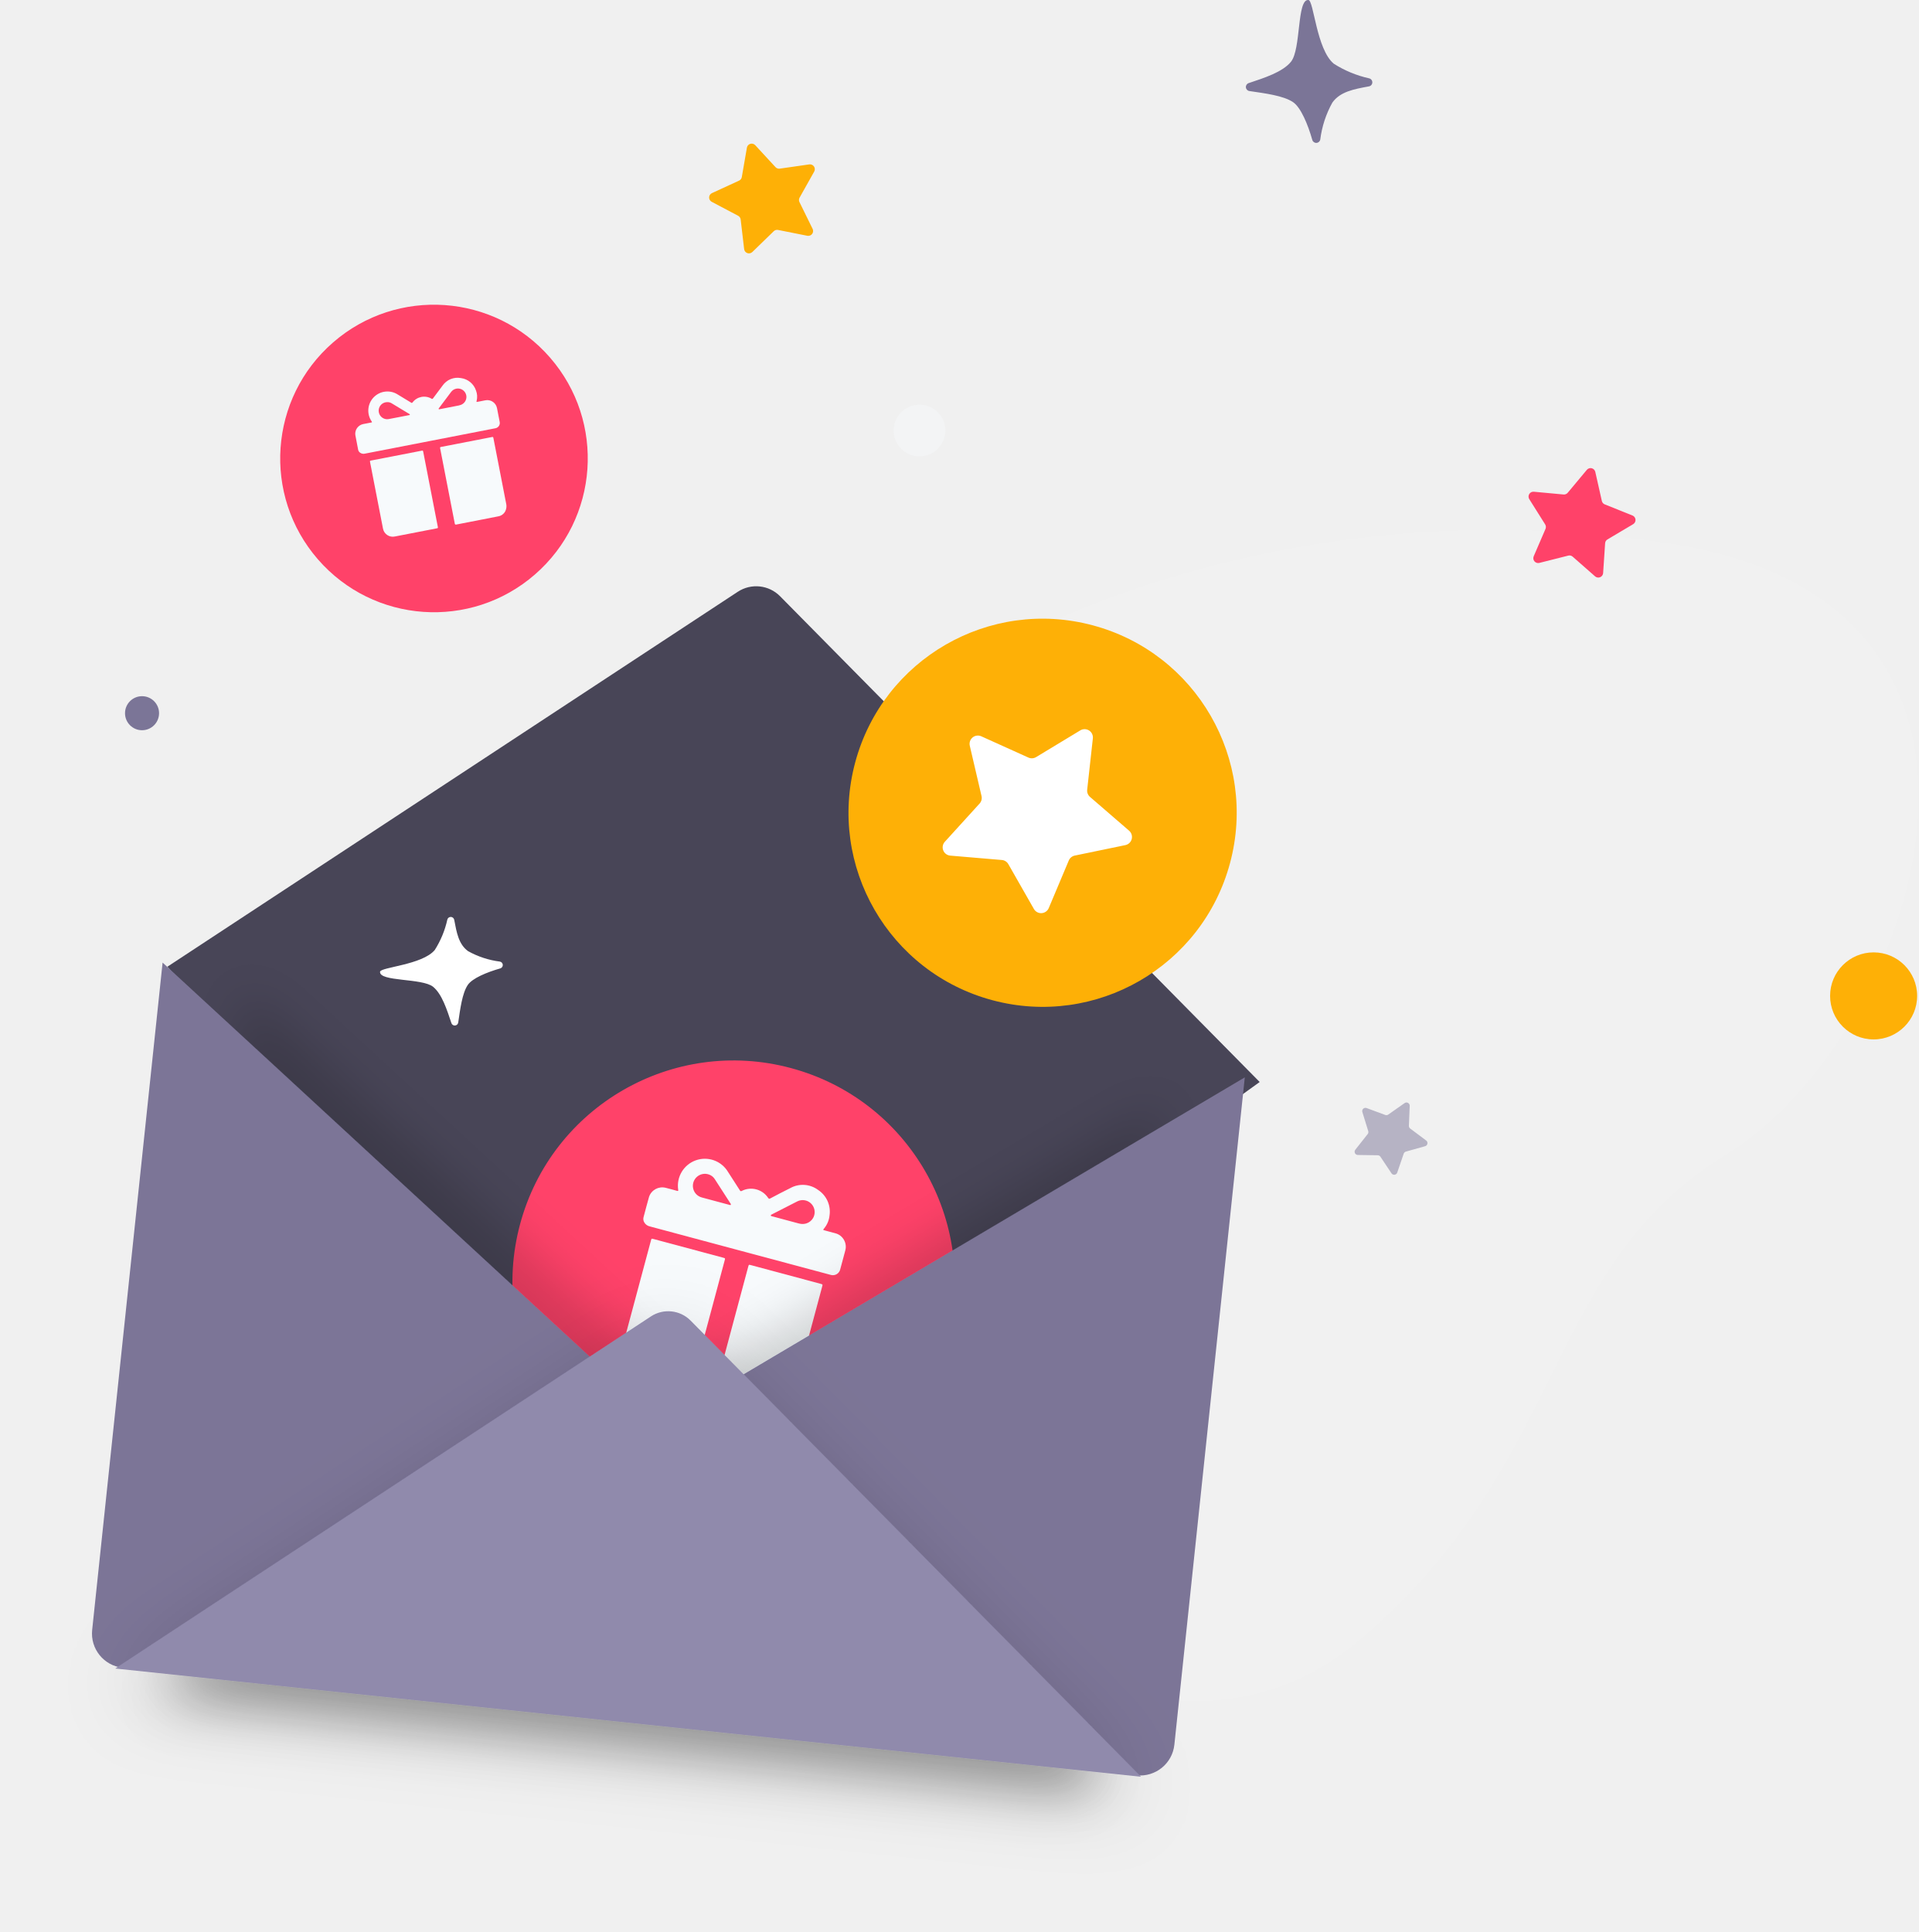
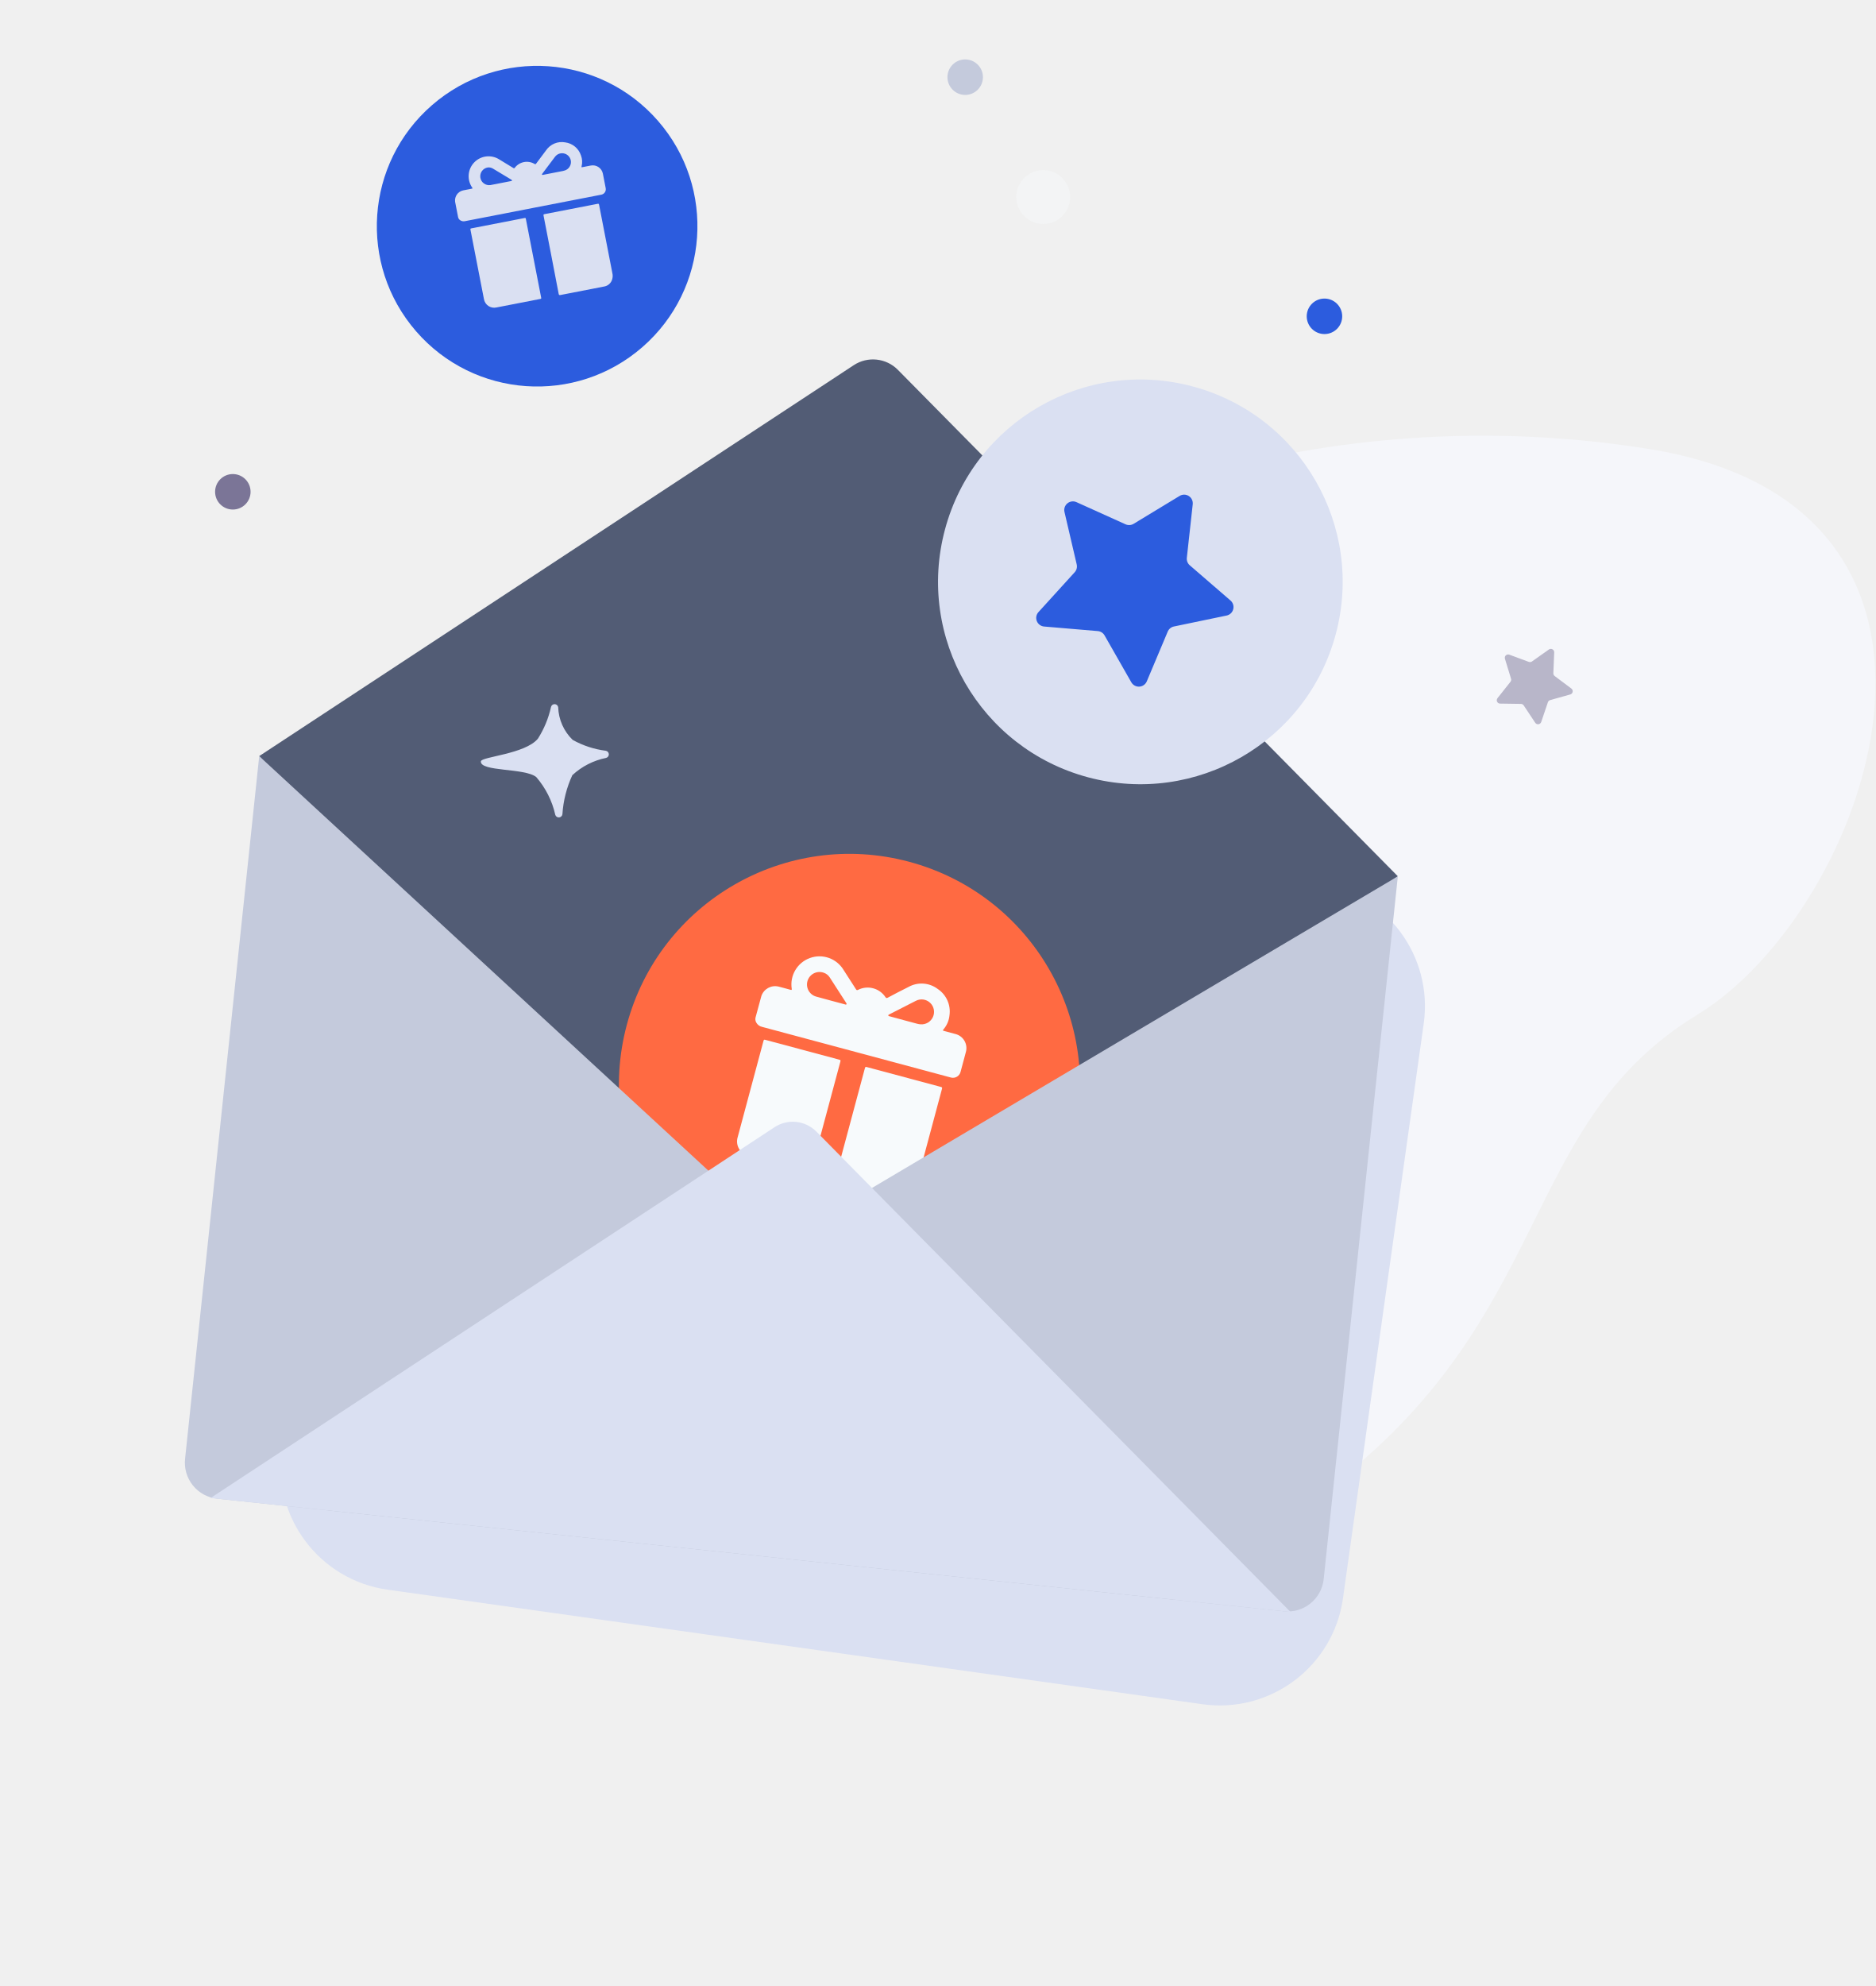
- <svg xmlns="http://www.w3.org/2000/svg" width="237.372" height="239.064" viewBox="0 0 237.372 239.064">
-   <defs>
-     <filter id="Path_1168" x="11.521" y="113.598" width="145.899" height="118.003" filterUnits="userSpaceOnUse">
-       <feOffset dx="10" dy="3" input="SourceAlpha" />
-       <feGaussianBlur stdDeviation="3" result="blur" />
-       <feFlood flood-opacity="0.161" />
-       <feComposite operator="in" in2="blur" />
-       <feComposite in="SourceGraphic" />
-     </filter>
-     <filter id="Path_1169" x="9.921" y="115.427" width="145.901" height="118.003" filterUnits="userSpaceOnUse">
-       <feOffset dx="-10" dy="3" input="SourceAlpha" />
-       <feGaussianBlur stdDeviation="3" result="blur-2" />
-       <feFlood flood-opacity="0.161" />
-       <feComposite operator="in" in2="blur-2" />
-       <feComposite in="SourceGraphic" />
-     </filter>
-     <filter id="Path_1170" x="0" y="144.227" width="163.528" height="94.837" filterUnits="userSpaceOnUse">
-       <feOffset dy="3" input="SourceAlpha" />
-       <feGaussianBlur stdDeviation="5" result="blur-3" />
-       <feFlood flood-opacity="0.161" />
-       <feComposite operator="in" in2="blur-3" />
-       <feComposite in="SourceGraphic" />
-     </filter>
-   </defs>
-   <g id="Group_1695" data-name="Group 1695" transform="translate(-96.002 -732)">
-     <path id="Path_1171" data-name="Path 1171" d="M-6223.623-543.645c-54.988,33.69-83.644,70.09-51.5,92.163s70.089,52.664,96.034,30.592,22.459-46.081,45.307-60.022,42.209-67.767-6.583-75.511S-6223.623-543.645-6223.623-543.645Z" transform="translate(6443.376 1355.756)" fill="#fff" opacity="0.1" />
-     <g id="Group_1658" data-name="Group 1658" transform="matrix(0.995, 0.105, -0.105, 0.995, 122.426, 797.436)">
-       <path id="Path_1167" data-name="Path 1167" d="M0,54.46,65.286.94a4.151,4.151,0,0,1,5.261,0l65.287,53.52L67.916,115.218Z" transform="translate(0)" fill="#484557" />
-       <g id="Group_1659" data-name="Group 1659" transform="matrix(0.995, -0.105, 0.105, 0.995, 36.912, 56.043)">
-         <circle id="Ellipse_85" data-name="Ellipse 85" cx="27.328" cy="27.328" r="27.328" transform="matrix(0.966, 0.259, -0.259, 0.966, 14.146, 0)" fill="#ff4269" />
-         <g id="Group_1659-2" data-name="Group 1659" transform="matrix(0.966, 0.259, -0.259, 0.966, 24.684, 16.757)">
-           <path id="Path_1155" data-name="Path 1155" d="M12.571,9.964H1.053a1.034,1.034,0,0,1-.817-.32A.828.828,0,0,1,0,9.082c0-.876-.012-1.753.005-2.629A1.724,1.724,0,0,1,1.671,4.848c.491-.01.983-.005,1.475,0,.139,0,.177-.02.112-.167A3.332,3.332,0,0,1,8.619.942c.675.616,1.356,1.226,2.029,1.843.092.084.146.071.235,0a2.529,2.529,0,0,1,3.371-.011c.107.09.167.087.266,0C15.2,2.14,15.884,1.511,16.579.9A3.177,3.177,0,0,1,19.973.227a3.21,3.21,0,0,1,2.17,2.658,2.988,2.988,0,0,1-.235,1.754c-.093.2-.089.205.127.206.461,0,.92,0,1.381,0a1.725,1.725,0,0,1,1.731,1.712c.008.82.005,1.64,0,2.458a.93.93,0,0,1-.908.947c-.076,0-.151,0-.228,0ZM8.035,4.845H9.849c.058,0,.137.027.163-.055s-.04-.113-.087-.157Q8.6,3.436,7.28,2.237a1.369,1.369,0,0,0-.818-.358,1.486,1.486,0,1,0-.127,2.965C6.9,4.848,7.469,4.845,8.035,4.845Zm9.043,0h.812c.271,0,.542,0,.812,0a1.947,1.947,0,0,0,.375-.033A1.486,1.486,0,0,0,20.3,3.563a1.481,1.481,0,0,0-2.448-1.311c-.878.784-1.749,1.576-2.622,2.366-.05.045-.122.089-.094.169s.118.056.183.056C15.907,4.847,16.493,4.845,17.078,4.845Z" transform="translate(0 0)" fill="#f7fafc" />
-           <path id="Path_1156" data-name="Path 1156" d="M0,6.893V.293C0,0,0,0,.294,0h8.87c.3,0,.3,0,.3.308q0,5.742,0,11.481a1.99,1.99,0,0,1-.367,1.3,1.691,1.691,0,0,1-1.368.693c-2.5.009-5.005,0-7.508.008-.2,0-.22-.1-.22-.258Q.006,10.213,0,6.893Z" transform="translate(14.079 11.35)" fill="#f7fafc" />
-           <path id="Path_1157" data-name="Path 1157" d="M9.441,6.9v6.617c0,.272,0,.274-.274.274q-3.687,0-7.373,0A1.735,1.735,0,0,1,0,12Q0,6.137,0,.276C0,0,0,0,.268,0h8.9c.269,0,.269,0,.269.278Q9.443,3.587,9.441,6.9Z" transform="translate(1.629 11.35)" fill="#f7fafc" />
+ <svg xmlns="http://www.w3.org/2000/svg" width="135.723" height="143.696" viewBox="0 0 135.723 143.696">
+   <g id="Group_1886" data-name="Group 1886" transform="translate(-4326.232 -8336.222)">
+     <path id="Path_1171" data-name="Path 1171" d="M-6253.357-550.293c-29.822,18.27-45.362,38.011-27.931,49.981s38.011,28.561,52.082,16.591,12.18-24.991,24.571-32.551,22.891-36.751-3.57-40.951S-6253.357-550.293-6253.357-550.293Z" transform="translate(10653.693 8925.917)" fill="#f5f6fa" />
+     <rect id="Rectangle_1317" data-name="Rectangle 1317" width="77.556" height="60" rx="9" transform="translate(4353.717 8390.573) rotate(8)" fill="#dae0f2" />
+     <g id="Group_1658" data-name="Group 1658" transform="matrix(0.995, 0.105, -0.105, 0.995, 4348.477, 8357.895)">
+       <path id="Path_1167" data-name="Path 1167" d="M0,33.2,39.8.573a2.531,2.531,0,0,1,3.208,0L82.814,33.2,41.407,70.245Z" transform="translate(0 0)" fill="#525c75" />
+       <g id="Group_1659" data-name="Group 1659" transform="matrix(0.995, -0.105, 0.105, 0.995, 22.505, 34.168)">
+         <circle id="Ellipse_85" data-name="Ellipse 85" cx="16.661" cy="16.661" r="16.661" transform="matrix(0.966, 0.259, -0.259, 0.966, 8.624, 0)" fill="#ff6a42" />
+         <g id="Group_1659-2" data-name="Group 1659" transform="matrix(0.966, 0.259, -0.259, 0.966, 15.049, 10.216)">
+           <path id="Path_1155" data-name="Path 1155" d="M7.664,6.075H.642a.63.63,0,0,1-.5-.195A.5.5,0,0,1,0,5.537C0,5,0,4.468.005,3.934a1.051,1.051,0,0,1,1.014-.979c.3-.006.6,0,.9,0,.085,0,.108-.012.068-.1A2.031,2.031,0,0,1,5.255.575c.411.376.827.747,1.237,1.124.056.051.089.044.144,0a1.542,1.542,0,0,1,2.055-.007c.065.055.1.053.162,0C9.27,1.3,9.684.921,10.108.548a1.937,1.937,0,0,1,2.069-.41A1.957,1.957,0,0,1,13.5,1.759a1.822,1.822,0,0,1-.144,1.069c-.057.123-.054.125.078.126.281,0,.561,0,.842,0A1.052,1.052,0,0,1,15.332,4c0,.5,0,1,0,1.5a.567.567,0,0,1-.553.577c-.047,0-.092,0-.139,0ZM4.9,2.954H6c.036,0,.084.016.1-.033s-.024-.069-.053-.1q-.806-.73-1.613-1.461a.834.834,0,0,0-.5-.218.906.906,0,1,0-.078,1.808C4.208,2.956,4.553,2.954,4.9,2.954Zm5.513,0h.99a1.187,1.187,0,0,0,.229-.02.906.906,0,0,0,.747-.761.9.9,0,0,0-1.492-.8c-.535.478-1.066.961-1.6,1.443-.03.027-.074.054-.057.1s.072.034.112.034C9.7,2.955,10.055,2.954,10.412,2.954Z" transform="translate(0 0)" fill="#f7fafc" />
+           <path id="Path_1156" data-name="Path 1156" d="M0,4.2V.179C0,0,0,0,.179,0H5.587c.182,0,.182,0,.182.188q0,3.5,0,7a1.213,1.213,0,0,1-.223.793,1.031,1.031,0,0,1-.834.422c-1.526.005-3.052,0-4.577,0C.01,8.407,0,8.348,0,8.25Q0,6.227,0,4.2Z" transform="translate(8.584 6.92)" fill="#f7fafc" />
+           <path id="Path_1157" data-name="Path 1157" d="M5.756,4.2V8.238c0,.166,0,.167-.167.167h-4.5A1.058,1.058,0,0,1,0,7.316Q0,3.742,0,.168C0,0,0,0,.164,0H5.592c.164,0,.164,0,.164.169Q5.757,2.187,5.756,4.2Z" transform="translate(0.993 6.92)" fill="#f7fafc" />
        </g>
      </g>
-       <g transform="matrix(0.99, -0.1, 0.1, 0.99, -33.12, -62.32)" filter="url(#Path_1168)">
-         <path id="Path_1168-2" data-name="Path 1168" d="M118.337,88.117H4.293A4.294,4.294,0,0,1,0,83.822V0Z" transform="matrix(0.99, 0.1, -0.1, 0.99, 20.73, 119.6)" fill="#7b7597" />
+       <path id="Path_1168" data-name="Path 1168" d="M72.147,53.722H2.618A2.618,2.618,0,0,1,0,51.1V0Z" transform="translate(0 33.203)" fill="#c4cadc" />
+       <path id="Path_1169" data-name="Path 1169" d="M0,53.722H69.529A2.618,2.618,0,0,0,72.148,51.1V0Z" transform="translate(10.667 33.203)" fill="#c4cadc" />
+       <path id="Path_1170" data-name="Path 1170" d="M0,31.492,37.752.544a2.4,2.4,0,0,1,3.043,0L78.547,31.492Z" transform="translate(2.133 55.433)" fill="#dae0f2" />
+     </g>
+     <path id="Path_1176" data-name="Path 1176" d="M3.368.189,3.7,1.663a.243.243,0,0,0,.146.172l1.4.561a.242.242,0,0,1,.034.433l-1.3.771a.242.242,0,0,0-.118.192L3.764,5.3a.243.243,0,0,1-.4.166l-1.135-1a.242.242,0,0,0-.219-.053l-1.465.37a.242.242,0,0,1-.282-.331l.6-1.387a.242.242,0,0,0-.017-.225l-.8-1.279a.242.242,0,0,1,.228-.37l1.5.139a.242.242,0,0,0,.209-.086L2.945.087A.243.243,0,0,1,3.368.189Z" transform="matrix(0.966, 0.259, -0.259, 0.966, 4435.503, 8382.368)" fill="#7b7597" opacity="0.5" />
+     <circle id="Ellipse_84" data-name="Ellipse 84" cx="1.95" cy="1.95" r="1.95" transform="translate(4399.777 8348.528)" fill="#f7fafc" opacity="0.4" />
+     <circle id="Ellipse_86" data-name="Ellipse 86" cx="1.284" cy="1.284" r="1.284" transform="translate(4341.798 8370.521)" fill="#7b7597" />
+     <circle id="Ellipse_265" data-name="Ellipse 265" cx="1.284" cy="1.284" r="1.284" transform="translate(4394.798 8340.521)" fill="#c4cadc" />
+     <circle id="Ellipse_266" data-name="Ellipse 266" cx="1.284" cy="1.284" r="1.284" transform="translate(4420.798 8357.824)" fill="#2c5cde" />
+     <path id="Path_1173" data-name="Path 1173" d="M1152.361,1951.313a6.29,6.29,0,0,1,1.38,2.739.265.265,0,0,0,.514-.045,7.925,7.925,0,0,1,.718-2.83,5.057,5.057,0,0,1,2.449-1.25.265.265,0,0,0-.025-.516,6.639,6.639,0,0,1-2.4-.787,3.451,3.451,0,0,1-1.048-2.368.265.265,0,0,0-.519-.013,7.152,7.152,0,0,1-.949,2.294c-.932,1.122-4.092,1.3-4.126,1.639C1148.28,1950.938,1151.54,1950.642,1152.361,1951.313Z" transform="translate(3212.678 6441.132)" fill="#dae0f2" />
+     <g id="Group_1747" data-name="Group 1747" transform="translate(4337.133 8317.006)">
+       <g id="Group_1660" data-name="Group 1660" transform="translate(53.7 43.386)">
+         <ellipse id="Ellipse_85-2" data-name="Ellipse 85" cx="14.637" cy="14.637" rx="14.637" ry="14.637" transform="matrix(0.966, 0.259, -0.259, 0.966, 7.577, 0)" fill="#dae0f2" />
      </g>
-       <g transform="matrix(0.99, -0.1, 0.1, 0.99, -33.12, -62.32)" filter="url(#Path_1169)">
-         <path id="Path_1169-2" data-name="Path 1169" d="M0,88.117H114.043a4.3,4.3,0,0,0,4.3-4.295V0Z" transform="matrix(0.99, 0.1, -0.1, 0.99, 38.13, 121.43)" fill="#7b7597" />
+       <path id="Path_1177" data-name="Path 1177" d="M8.694.488l.857,3.8a.626.626,0,0,0,.378.444l3.619,1.45A.626.626,0,0,1,13.635,7.3L10.282,9.294a.625.625,0,0,0-.3.5l-.26,3.89a.626.626,0,0,1-1.038.428L5.75,11.536a.624.624,0,0,0-.566-.137l-3.78.954A.626.626,0,0,1,.677,11.5L2.218,7.918a.627.627,0,0,0-.045-.581L.1,4.037a.626.626,0,0,1,.588-.956l3.881.36a.625.625,0,0,0,.539-.222L7.6.225A.626.626,0,0,1,8.694.488Z" transform="translate(67.354 52.411) rotate(19)" fill="#2c5cde" />
+     </g>
+     <g id="Group_1663" data-name="Group 1663" transform="translate(4341.548 8336.697) rotate(-11)">
+       <g id="Group_1661" data-name="Group 1661" transform="translate(0 20.09) rotate(-45)">
+         <ellipse id="Ellipse_85-3" data-name="Ellipse 85" cx="11.599" cy="11.599" rx="11.599" ry="11.599" transform="matrix(0.966, 0.259, -0.259, 0.966, 6.004, 0)" fill="#2c5cde" />
      </g>
-       <g transform="matrix(0.99, -0.1, 0.1, 0.99, -33.12, -62.32)" filter="url(#Path_1170)">
-         <path id="Path_1170-2" data-name="Path 1170" d="M0,51.653,61.922.892a3.936,3.936,0,0,1,4.991,0l61.922,50.761Z" transform="matrix(0.99, 0.1, -0.1, 0.99, 20.4, 156.23)" fill="#908aac" />
-       </g>
-     </g>
-     <path id="Path_1172" data-name="Path 1172" d="M1463.765,1907.449l.814,3.615a.6.6,0,0,0,.359.422l3.44,1.378a.6.6,0,0,1,.083,1.064l-3.187,1.892a.594.594,0,0,0-.29.471l-.247,3.7a.6.6,0,0,1-.987.407l-2.784-2.446a.594.594,0,0,0-.538-.13l-3.593.907a.6.6,0,0,1-.691-.812l1.465-3.4a.6.6,0,0,0-.042-.552l-1.973-3.137a.6.6,0,0,1,.559-.909l3.689.342a.594.594,0,0,0,.512-.211l2.374-2.846A.6.6,0,0,1,1463.765,1907.449Z" transform="translate(-1170.38 -1117.073)" fill="#ff4269" />
-     <path id="Path_1175" data-name="Path 1175" d="M8.264.464l.814,3.615a.6.6,0,0,0,.359.422l3.44,1.378a.6.6,0,0,1,.083,1.064L9.774,8.835a.594.594,0,0,0-.29.471L9.236,13a.6.6,0,0,1-.987.407L5.466,10.966a.594.594,0,0,0-.538-.13l-3.593.907a.6.6,0,0,1-.691-.812l1.465-3.4a.6.6,0,0,0-.042-.552L.093,3.838a.6.6,0,0,1,.559-.909l3.689.342a.594.594,0,0,0,.512-.211L7.227.214A.6.6,0,0,1,8.264.464Z" transform="translate(182.053 753.689) rotate(-30)" fill="#feb006" />
-     <path id="Path_1176" data-name="Path 1176" d="M5.525.31l.544,2.417a.4.4,0,0,0,.24.282l2.3.921a.4.4,0,0,1,.055.711L6.534,5.906a.4.4,0,0,0-.194.315L6.174,8.693a.4.4,0,0,1-.659.272L3.654,7.33a.4.4,0,0,0-.36-.087l-2.4.606A.4.4,0,0,1,.43,7.307l.979-2.275a.4.4,0,0,0-.028-.369L.062,2.565a.4.4,0,0,1,.374-.607L2.9,2.187a.4.4,0,0,0,.342-.141L4.831.143A.4.4,0,0,1,5.525.31Z" transform="matrix(0.966, 0.259, -0.259, 0.966, 265.169, 867.102)" fill="#7b7597" opacity="0.5" />
-     <circle id="Ellipse_83" data-name="Ellipse 83" cx="5.385" cy="5.385" r="5.385" transform="translate(322.44 849.846)" fill="#feb006" />
-     <circle id="Ellipse_84" data-name="Ellipse 84" cx="3.199" cy="3.199" r="3.199" transform="translate(206.571 782.074)" fill="#f7fafc" opacity="0.4" />
-     <circle id="Ellipse_86" data-name="Ellipse 86" cx="2.106" cy="2.106" r="2.106" transform="translate(111.471 818.146)" fill="#7b7597" />
-     <path id="Path_1173" data-name="Path 1173" d="M1154.925,1954.689c1.1.9,1.71,2.838,2.263,4.492a.435.435,0,0,0,.844-.075c.248-1.683.488-3.609,1.178-4.642.557-.833,2.384-1.588,4.018-2.05a.434.434,0,0,0-.042-.846,10.9,10.9,0,0,1-3.932-1.29c-1.169-.842-1.42-2.294-1.719-3.884a.436.436,0,0,0-.851-.021,11.73,11.73,0,0,1-1.556,3.762c-1.528,1.841-6.711,2.125-6.769,2.688C1148.231,1954.075,1153.578,1953.589,1154.925,1954.689Z" transform="translate(-1005.333 -1100.582)" fill="#fff" />
-     <path id="Path_1174" data-name="Path 1174" d="M7.648,10.07c1.276,1.043,1.991,3.3,2.635,5.23a.507.507,0,0,0,.982-.087c.288-1.96.568-4.2,1.371-5.4.649-.97,2.776-1.848,4.678-2.387a.506.506,0,0,0-.048-.985,12.691,12.691,0,0,1-4.578-1.5c-1.361-.98-1.654-2.671-2-4.522A.507.507,0,0,0,9.695.389a13.661,13.661,0,0,1-1.812,4.38C6.1,6.912.069,7.243,0,7.9-.146,9.356,6.079,8.79,7.648,10.07Z" transform="translate(265.799 732) rotate(90)" fill="#7b7597" />
-     <g id="Group_1660" data-name="Group 1660" transform="translate(195.603 803.162)">
-       <ellipse id="Ellipse_85-2" data-name="Ellipse 85" cx="24.008" cy="24.008" rx="24.008" ry="24.008" transform="matrix(0.966, 0.259, -0.259, 0.966, 12.427, 0)" fill="#feb006" />
-     </g>
-     <path id="Path_1177" data-name="Path 1177" d="M14.26.8l1.405,6.238a1.028,1.028,0,0,0,.62.728l5.936,2.378a1.027,1.027,0,0,1,.143,1.835l-5.5,3.265a1.025,1.025,0,0,0-.5.813l-.427,6.381a1.027,1.027,0,0,1-1.7.7l-4.8-4.219A1.024,1.024,0,0,0,8.5,18.7L2.3,20.263a1.026,1.026,0,0,1-1.193-1.4l2.528-5.873a1.028,1.028,0,0,0-.073-.953L.16,6.622a1.027,1.027,0,0,1,.965-1.569l6.366.591a1.025,1.025,0,0,0,.883-.364L12.47.37A1.027,1.027,0,0,1,14.26.8Z" transform="translate(217.999 817.965) rotate(19)" fill="#fff" />
-     <g id="Group_1663" data-name="Group 1663" transform="translate(111.062 762.668) rotate(-11)">
-       <g id="Group_1661" data-name="Group 1661" transform="translate(0 32.952) rotate(-45)">
-         <ellipse id="Ellipse_85-3" data-name="Ellipse 85" cx="19.025" cy="19.025" rx="19.025" ry="19.025" transform="matrix(0.966, 0.259, -0.259, 0.966, 9.848, 0)" fill="#ff4269" />
-       </g>
-       <g id="Group_1662" data-name="Group 1662" transform="translate(23.949 23.666)">
-         <path id="Path_1155-2" data-name="Path 1155" d="M8.922,7.072H.747a.734.734,0,0,1-.58-.227A.588.588,0,0,1,0,6.446C0,5.824-.005,5.2.006,4.58a1.224,1.224,0,0,1,1.18-1.139c.349-.007.7,0,1.047,0,.1,0,.126-.014.08-.118A2.365,2.365,0,0,1,6.117.669c.479.437.962.87,1.44,1.308.065.06.1.051.167,0a1.8,1.8,0,0,1,2.392-.008c.076.064.118.061.189,0,.485-.445.968-.891,1.461-1.326A2.255,2.255,0,0,1,14.176.161a2.278,2.278,0,0,1,1.54,1.886,2.121,2.121,0,0,1-.167,1.245c-.066.144-.063.145.09.146.327,0,.653,0,.98,0a1.224,1.224,0,0,1,1.229,1.215c.005.582,0,1.164,0,1.745a.66.66,0,0,1-.644.672c-.054,0-.108,0-.162,0ZM5.7,3.439H6.99c.042,0,.1.019.116-.039s-.028-.08-.061-.111q-.938-.85-1.877-1.7a.971.971,0,0,0-.58-.254,1.055,1.055,0,1,0-.09,2.1C4.9,3.441,5.3,3.439,5.7,3.439Zm6.418,0h1.153a1.389,1.389,0,0,0,.267-.024,1.055,1.055,0,0,0,.869-.886A1.051,1.051,0,0,0,12.672,1.6c-.623.557-1.241,1.119-1.861,1.68-.035.032-.087.063-.067.12s.084.04.13.04C11.29,3.44,11.705,3.439,12.121,3.439Z" transform="translate(0 0)" fill="#f7fafc" />
-         <path id="Path_1156-2" data-name="Path 1156" d="M0,4.892V.208C0,0,0,0,.209,0H6.5c.212,0,.212,0,.212.219q0,4.075,0,8.149a1.413,1.413,0,0,1-.26.923,1.2,1.2,0,0,1-.971.491c-1.776.006-3.552,0-5.329.005C.012,9.788,0,9.718,0,9.6Q0,7.249,0,4.892Z" transform="translate(9.993 8.056)" fill="#f7fafc" />
-         <path id="Path_1157-2" data-name="Path 1157" d="M6.7,4.894v4.7c0,.193,0,.194-.194.194H1.274A1.232,1.232,0,0,1,0,8.516Q0,4.356,0,.2C0,0,0,0,.19,0H6.51C6.7,0,6.7,0,6.7.2Q6.7,2.546,6.7,4.894Z" transform="translate(1.156 8.056)" fill="#f7fafc" />
+       <g id="Group_1662" data-name="Group 1662" transform="translate(14.601 14.428)">
+         <path id="Path_1155-2" data-name="Path 1155" d="M5.44,4.312H.456A.447.447,0,0,1,.1,4.174.358.358,0,0,1,0,3.93c0-.379,0-.759,0-1.137A.746.746,0,0,1,.723,2.1c.213,0,.425,0,.638,0,.06,0,.077-.009.049-.072A1.442,1.442,0,0,1,3.73.408c.292.267.587.53.878.8.04.036.063.031.1,0a1.094,1.094,0,0,1,1.459,0c.046.039.072.037.115,0,.3-.271.59-.543.891-.808A1.375,1.375,0,0,1,8.643.1a1.389,1.389,0,0,1,.939,1.15,1.293,1.293,0,0,1-.1.759c-.04.088-.039.089.055.089.2,0,.4,0,.6,0a.746.746,0,0,1,.749.741c0,.355,0,.709,0,1.064a.4.4,0,0,1-.393.41c-.033,0-.066,0-.1,0ZM3.477,2.1h.785c.025,0,.059.012.07-.024S4.315,2.023,4.295,2Q3.723,1.487,3.15.968A.592.592,0,0,0,2.8.813.643.643,0,1,0,2.741,2.1C2.987,2.1,3.232,2.1,3.477,2.1Zm3.913,0h.7a.847.847,0,0,0,.163-.014.643.643,0,0,0,.53-.54A.641.641,0,0,0,7.726.975c-.38.339-.757.682-1.135,1.024-.021.019-.053.039-.041.073S6.6,2.1,6.63,2.1Z" transform="translate(0 0)" fill="#dae0f2" />
+         <path id="Path_1156-2" data-name="Path 1156" d="M0,2.983V.127C0,0,0,0,.127,0H3.965c.129,0,.129,0,.129.133q0,2.485,0,4.968a.861.861,0,0,1-.159.563.732.732,0,0,1-.592.3c-1.083,0-2.166,0-3.249,0-.088,0-.1-.042-.1-.112Q0,4.419,0,2.983Z" transform="translate(6.092 4.911)" fill="#dae0f2" />
+         <path id="Path_1157-2" data-name="Path 1157" d="M4.085,2.984V5.847c0,.118,0,.118-.118.118H.777A.751.751,0,0,1,0,5.192Q0,2.656,0,.12C0,0,0,0,.116,0H3.969c.116,0,.116,0,.116.12Q4.086,1.552,4.085,2.984Z" transform="translate(0.705 4.911)" fill="#dae0f2" />
      </g>
    </g>
  </g>
</svg>
